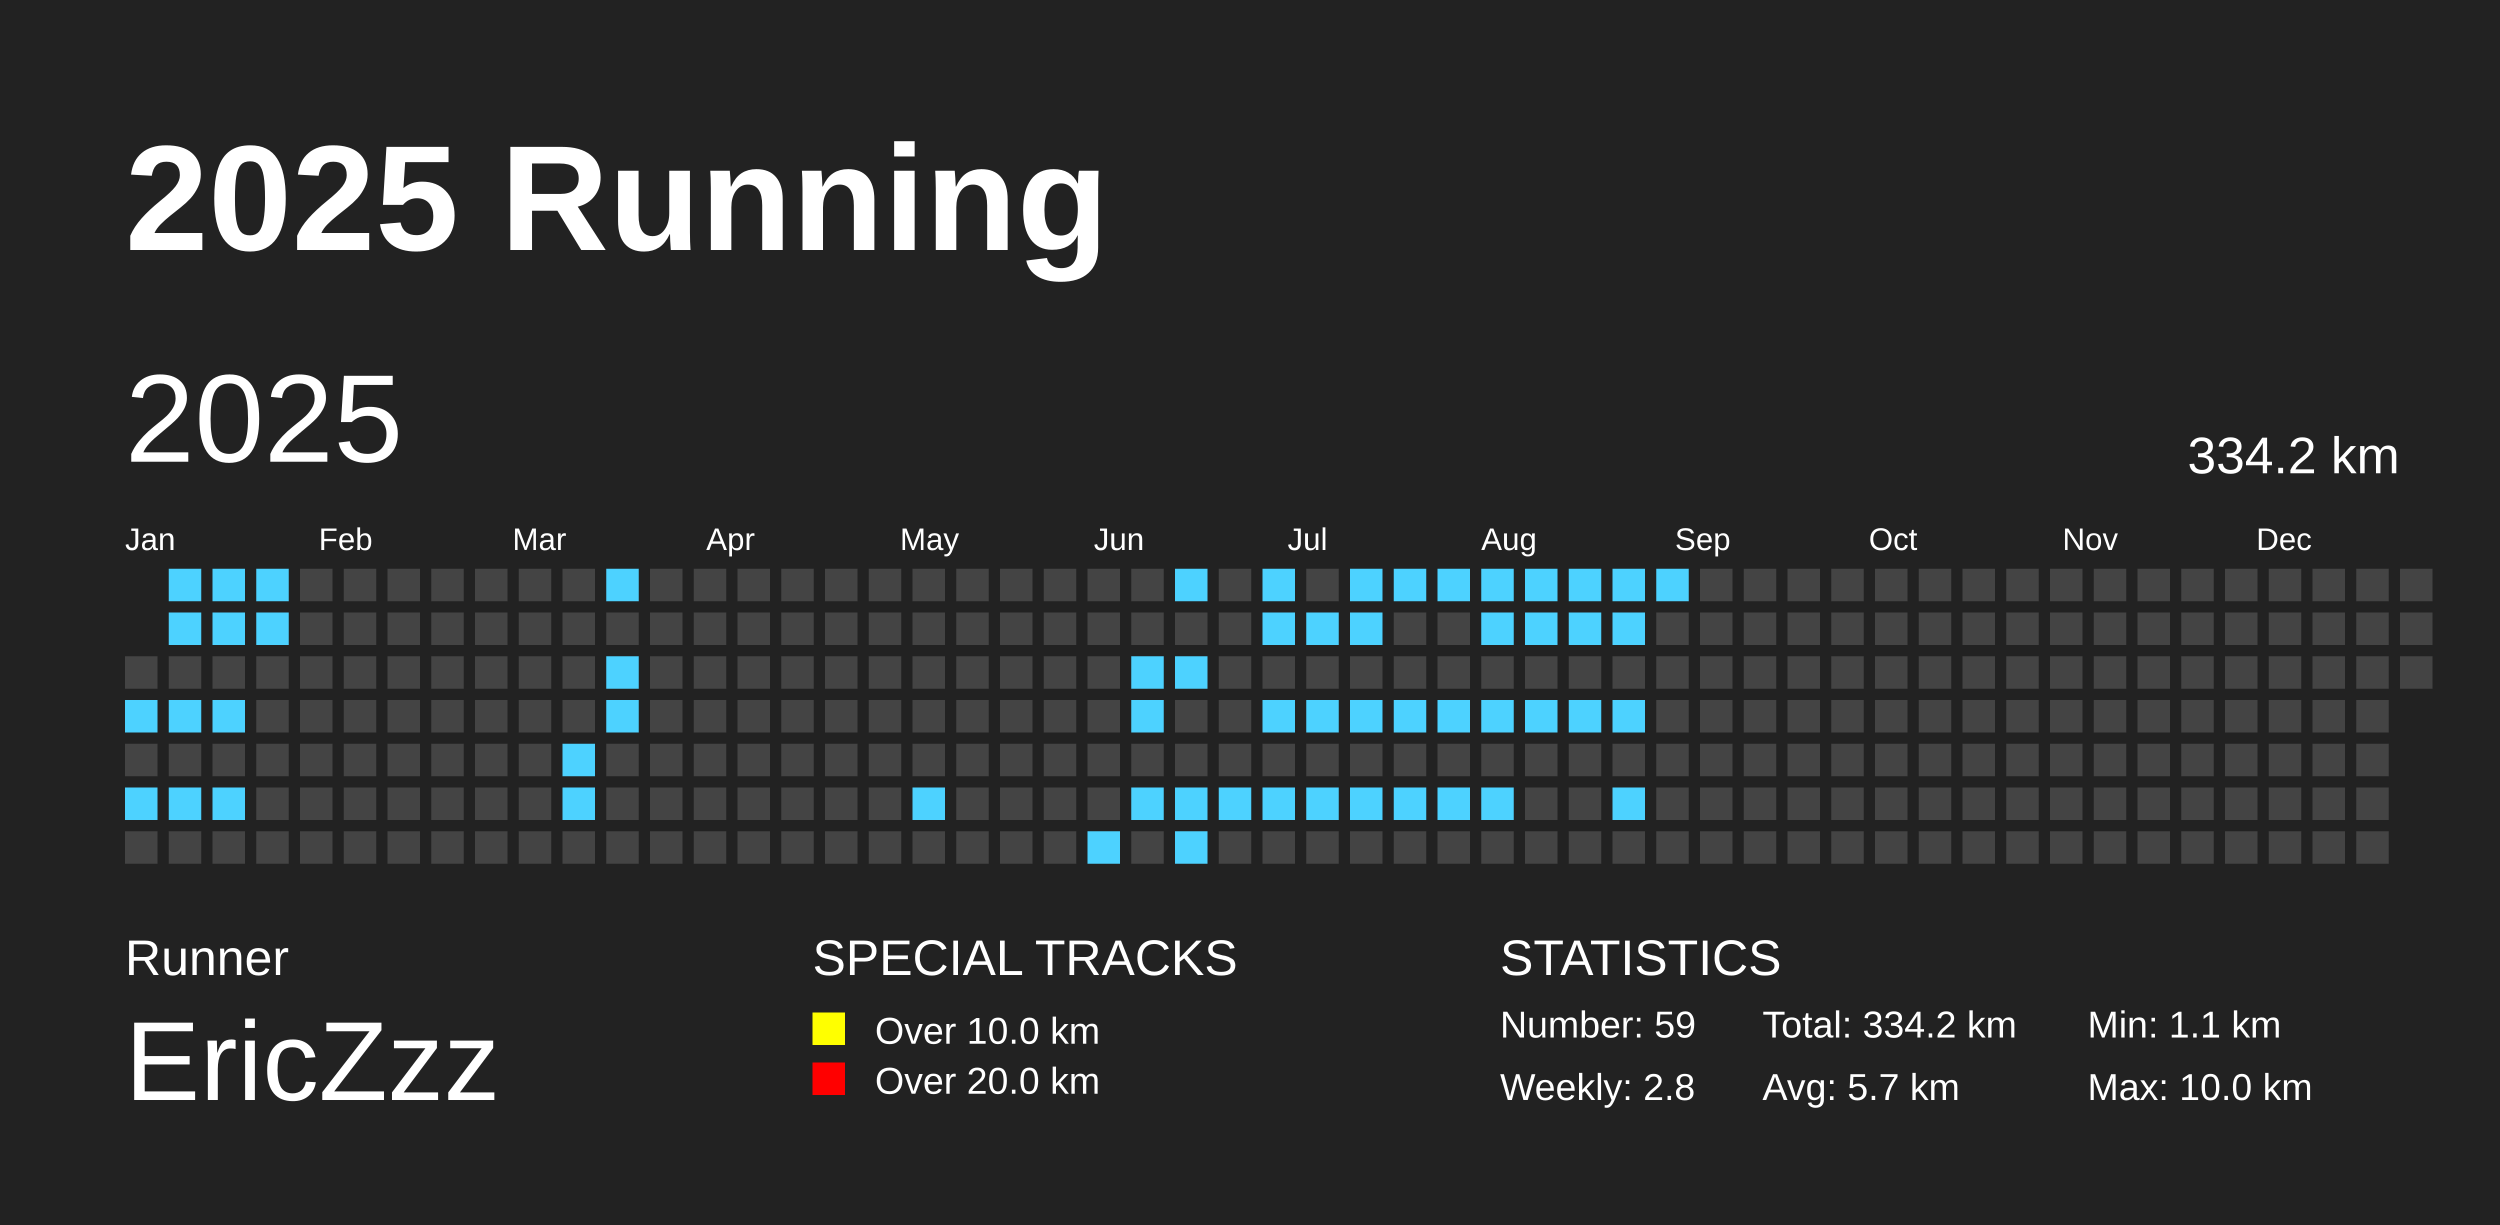
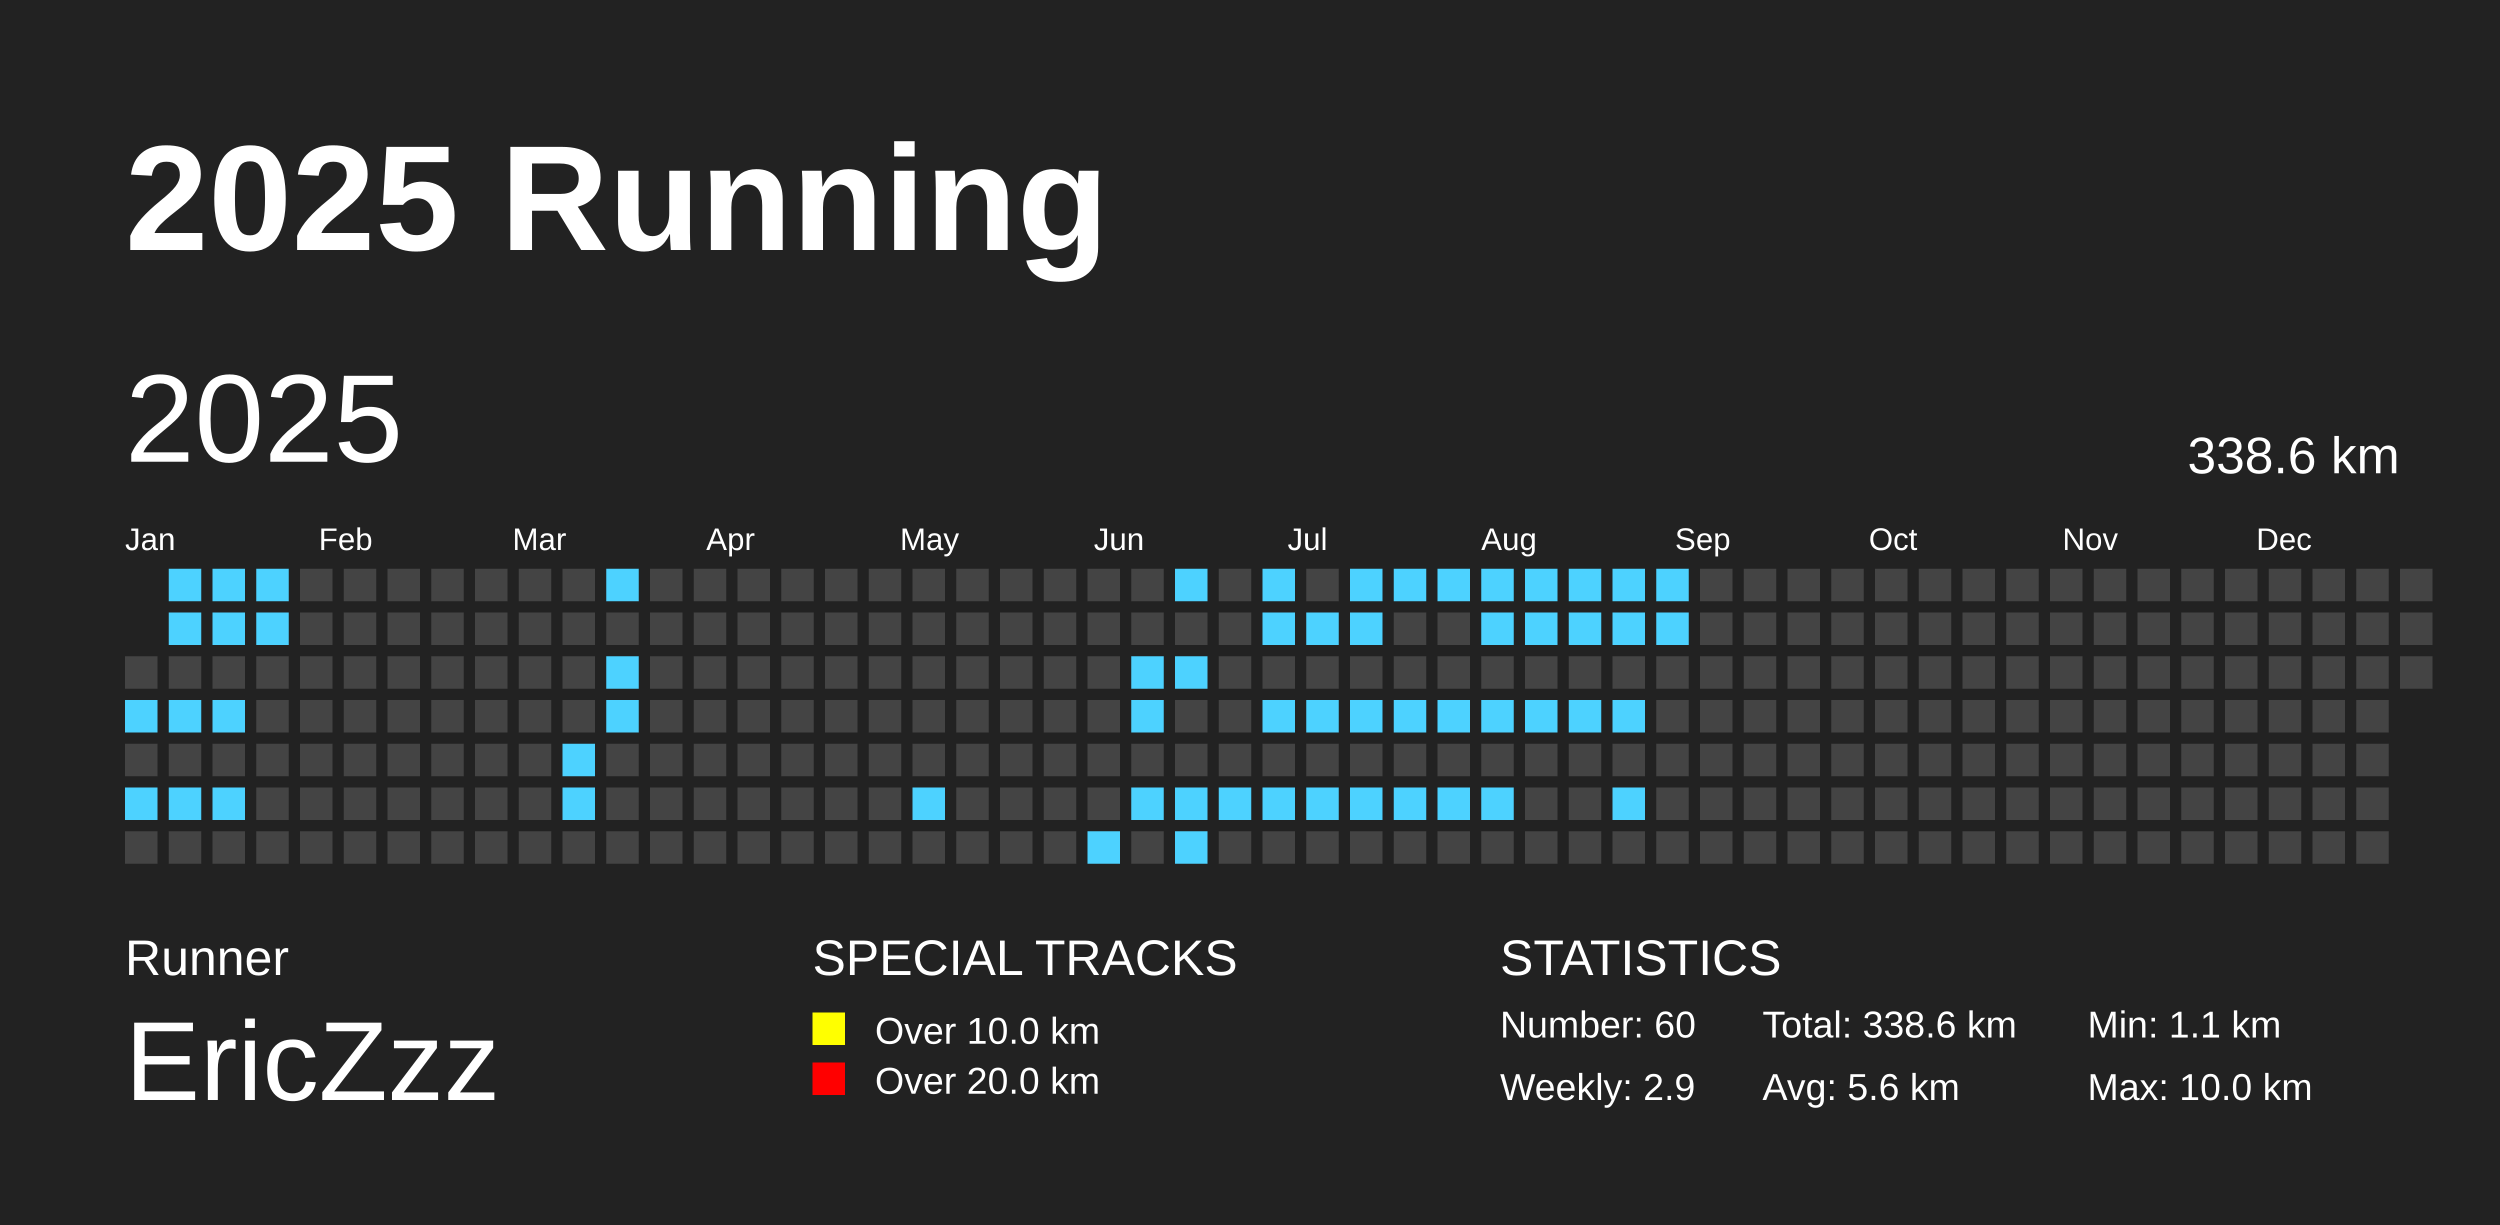
<svg xmlns="http://www.w3.org/2000/svg" baseProfile="full" height="98mm" version="1.1" viewBox="0,0,200,98" width="200mm">
  <defs />
  <rect fill="#222222" height="98" width="200" x="0" y="0" />
  <text fill="#FFFFFF" style="font-size:12px; font-family:Arial; font-weight:bold;" x="10" y="20">2025 Running</text>
  <text fill="#FFFFFF" style="font-size:4px; font-family:Arial" x="10" y="78">Runner</text>
  <text fill="#FFFFFF" style="font-size:9px; font-family:Arial" x="10" y="88">EricZzz</text>
  <text fill="#FFFFFF" style="font-size:4px; font-family:Arial" x="65" y="78">SPECIAL TRACKS</text>
  <rect fill="yellow" height="2.6" width="2.6" x="65" y="81" />
  <text fill="#FFFFFF" style="font-size:3px; font-family:Arial" x="70" y="83.5">Over 10.0 km</text>
  <rect fill="red" height="2.6" width="2.6" x="65" y="85" />
  <text fill="#FFFFFF" style="font-size:3px; font-family:Arial" x="70" y="87.5">Over 20.0 km</text>
  <text fill="#FFFFFF" style="font-size:4px; font-family:Arial" x="120" y="78">STATISTICS</text>
-   <text fill="#FFFFFF" style="font-size:3px; font-family:Arial" x="120" y="83">Number: 59</text>
-   <text fill="#FFFFFF" style="font-size:3px; font-family:Arial" x="120" y="88">Weekly: 2.8</text>
-   <text fill="#FFFFFF" style="font-size:3px; font-family:Arial" x="141" y="83">Total: 334.2 km</text>
-   <text fill="#FFFFFF" style="font-size:3px; font-family:Arial" x="141" y="88">Avg: 5.7 km</text>
+   <text fill="#FFFFFF" style="font-size:3px; font-family:Arial" x="120" y="83">Number: 60</text>
+   <text fill="#FFFFFF" style="font-size:3px; font-family:Arial" x="120" y="88">Weekly: 2.9</text>
+   <text fill="#FFFFFF" style="font-size:3px; font-family:Arial" x="141" y="83">Total: 338.6 km</text>
+   <text fill="#FFFFFF" style="font-size:3px; font-family:Arial" x="141" y="88">Avg: 5.6 km</text>
  <text fill="#FFFFFF" style="font-size:3px; font-family:Arial" x="167" y="83">Min: 1.1 km</text>
  <text fill="#FFFFFF" style="font-size:3px; font-family:Arial" x="167" y="88">Max: 10.0 km</text>
  <text dominant-baseline="hanging" fill="#FFFFFF" style="font-size:10.0px; font-family:Arial;" x="10" y="30">2025</text>
-   <text dominant-baseline="hanging" fill="#FFFFFF" style="font-size:4.125px; font-family:Arial;" x="175" y="35">334.2 km</text>
+   <text dominant-baseline="hanging" fill="#FFFFFF" style="font-size:4.125px; font-family:Arial;" x="175" y="35">338.6 km</text>
  <text fill="#FFFFFF" style="font-size:2.5px; font-family:Arial" x="10.0" y="44">Jan</text>
  <text fill="#FFFFFF" style="font-size:2.5px; font-family:Arial" x="25.5" y="44">Feb</text>
  <text fill="#FFFFFF" style="font-size:2.5px; font-family:Arial" x="41.0" y="44">Mar</text>
  <text fill="#FFFFFF" style="font-size:2.5px; font-family:Arial" x="56.5" y="44">Apr</text>
  <text fill="#FFFFFF" style="font-size:2.5px; font-family:Arial" x="72.0" y="44">May</text>
  <text fill="#FFFFFF" style="font-size:2.5px; font-family:Arial" x="87.5" y="44">Jun</text>
  <text fill="#FFFFFF" style="font-size:2.5px; font-family:Arial" x="103.0" y="44">Jul</text>
  <text fill="#FFFFFF" style="font-size:2.5px; font-family:Arial" x="118.5" y="44">Aug</text>
  <text fill="#FFFFFF" style="font-size:2.5px; font-family:Arial" x="134.0" y="44">Sep</text>
  <text fill="#FFFFFF" style="font-size:2.5px; font-family:Arial" x="149.5" y="44">Oct</text>
  <text fill="#FFFFFF" style="font-size:2.5px; font-family:Arial" x="165.0" y="44">Nov</text>
  <text fill="#FFFFFF" style="font-size:2.5px; font-family:Arial" x="180.5" y="44">Dec</text>
  <rect fill="#444444" height="2.6" width="2.6" x="10.0" y="52.5" />
  <rect fill="#4DD2FF" height="2.6" width="2.6" x="10.0" y="56.0" />
  <rect fill="#444444" height="2.6" width="2.6" x="10.0" y="59.5" />
  <rect fill="#4DD2FF" height="2.6" width="2.6" x="10.0" y="63.0" />
  <rect fill="#444444" height="2.6" width="2.6" x="10.0" y="66.5" />
  <rect fill="#4DD2FF" height="2.6" width="2.6" x="13.5" y="45.5" />
  <rect fill="#4DD2FF" height="2.6" width="2.6" x="13.5" y="49.0" />
  <rect fill="#444444" height="2.6" width="2.6" x="13.5" y="52.5" />
  <rect fill="#4DD2FF" height="2.6" width="2.6" x="13.5" y="56.0" />
  <rect fill="#444444" height="2.6" width="2.6" x="13.5" y="59.5" />
  <rect fill="#4DD2FF" height="2.6" width="2.6" x="13.5" y="63.0" />
  <rect fill="#444444" height="2.6" width="2.6" x="13.5" y="66.5" />
  <rect fill="#4DD2FF" height="2.6" width="2.6" x="17.0" y="45.5" />
  <rect fill="#4DD2FF" height="2.6" width="2.6" x="17.0" y="49.0" />
  <rect fill="#444444" height="2.6" width="2.6" x="17.0" y="52.5" />
  <rect fill="#4DD2FF" height="2.6" width="2.6" x="17.0" y="56.0" />
  <rect fill="#444444" height="2.6" width="2.6" x="17.0" y="59.5" />
  <rect fill="#4DD2FF" height="2.6" width="2.6" x="17.0" y="63.0" />
  <rect fill="#444444" height="2.6" width="2.6" x="17.0" y="66.5" />
  <rect fill="#4DD2FF" height="2.6" width="2.6" x="20.5" y="45.5" />
  <rect fill="#4DD2FF" height="2.6" width="2.6" x="20.5" y="49.0" />
  <rect fill="#444444" height="2.6" width="2.6" x="20.5" y="52.5" />
  <rect fill="#444444" height="2.6" width="2.6" x="20.5" y="56.0" />
  <rect fill="#444444" height="2.6" width="2.6" x="20.5" y="59.5" />
  <rect fill="#444444" height="2.6" width="2.6" x="20.5" y="63.0" />
  <rect fill="#444444" height="2.6" width="2.6" x="20.5" y="66.5" />
  <rect fill="#444444" height="2.6" width="2.6" x="24.0" y="45.5" />
  <rect fill="#444444" height="2.6" width="2.6" x="24.0" y="49.0" />
  <rect fill="#444444" height="2.6" width="2.6" x="24.0" y="52.5" />
  <rect fill="#444444" height="2.6" width="2.6" x="24.0" y="56.0" />
  <rect fill="#444444" height="2.6" width="2.6" x="24.0" y="59.5" />
  <rect fill="#444444" height="2.6" width="2.6" x="24.0" y="63.0" />
  <rect fill="#444444" height="2.6" width="2.6" x="24.0" y="66.5" />
  <rect fill="#444444" height="2.6" width="2.6" x="27.5" y="45.5" />
  <rect fill="#444444" height="2.6" width="2.6" x="27.5" y="49.0" />
  <rect fill="#444444" height="2.6" width="2.6" x="27.5" y="52.5" />
  <rect fill="#444444" height="2.6" width="2.6" x="27.5" y="56.0" />
  <rect fill="#444444" height="2.6" width="2.6" x="27.5" y="59.5" />
  <rect fill="#444444" height="2.6" width="2.6" x="27.5" y="63.0" />
  <rect fill="#444444" height="2.6" width="2.6" x="27.5" y="66.5" />
  <rect fill="#444444" height="2.6" width="2.6" x="31.0" y="45.5" />
  <rect fill="#444444" height="2.6" width="2.6" x="31.0" y="49.0" />
  <rect fill="#444444" height="2.6" width="2.6" x="31.0" y="52.5" />
  <rect fill="#444444" height="2.6" width="2.6" x="31.0" y="56.0" />
  <rect fill="#444444" height="2.6" width="2.6" x="31.0" y="59.5" />
  <rect fill="#444444" height="2.6" width="2.6" x="31.0" y="63.0" />
  <rect fill="#444444" height="2.6" width="2.6" x="31.0" y="66.5" />
  <rect fill="#444444" height="2.6" width="2.6" x="34.5" y="45.5" />
  <rect fill="#444444" height="2.6" width="2.6" x="34.5" y="49.0" />
  <rect fill="#444444" height="2.6" width="2.6" x="34.5" y="52.5" />
  <rect fill="#444444" height="2.6" width="2.6" x="34.5" y="56.0" />
  <rect fill="#444444" height="2.6" width="2.6" x="34.5" y="59.5" />
  <rect fill="#444444" height="2.6" width="2.6" x="34.5" y="63.0" />
  <rect fill="#444444" height="2.6" width="2.6" x="34.5" y="66.5" />
  <rect fill="#444444" height="2.6" width="2.6" x="38.0" y="45.5" />
  <rect fill="#444444" height="2.6" width="2.6" x="38.0" y="49.0" />
  <rect fill="#444444" height="2.6" width="2.6" x="38.0" y="52.5" />
  <rect fill="#444444" height="2.6" width="2.6" x="38.0" y="56.0" />
  <rect fill="#444444" height="2.6" width="2.6" x="38.0" y="59.5" />
  <rect fill="#444444" height="2.6" width="2.6" x="38.0" y="63.0" />
  <rect fill="#444444" height="2.6" width="2.6" x="38.0" y="66.5" />
  <rect fill="#444444" height="2.6" width="2.6" x="41.5" y="45.5" />
  <rect fill="#444444" height="2.6" width="2.6" x="41.5" y="49.0" />
  <rect fill="#444444" height="2.6" width="2.6" x="41.5" y="52.5" />
  <rect fill="#444444" height="2.6" width="2.6" x="41.5" y="56.0" />
  <rect fill="#444444" height="2.6" width="2.6" x="41.5" y="59.5" />
  <rect fill="#444444" height="2.6" width="2.6" x="41.5" y="63.0" />
  <rect fill="#444444" height="2.6" width="2.6" x="41.5" y="66.5" />
  <rect fill="#444444" height="2.6" width="2.6" x="45.0" y="45.5" />
  <rect fill="#444444" height="2.6" width="2.6" x="45.0" y="49.0" />
  <rect fill="#444444" height="2.6" width="2.6" x="45.0" y="52.5" />
  <rect fill="#444444" height="2.6" width="2.6" x="45.0" y="56.0" />
  <rect fill="#4DD2FF" height="2.6" width="2.6" x="45.0" y="59.5" />
  <rect fill="#4DD2FF" height="2.6" width="2.6" x="45.0" y="63.0" />
  <rect fill="#444444" height="2.6" width="2.6" x="45.0" y="66.5" />
  <rect fill="#4DD2FF" height="2.6" width="2.6" x="48.5" y="45.5" />
  <rect fill="#444444" height="2.6" width="2.6" x="48.5" y="49.0" />
  <rect fill="#4DD2FF" height="2.6" width="2.6" x="48.5" y="52.5" />
  <rect fill="#4DD2FF" height="2.6" width="2.6" x="48.5" y="56.0" />
  <rect fill="#444444" height="2.6" width="2.6" x="48.5" y="59.5" />
  <rect fill="#444444" height="2.6" width="2.6" x="48.5" y="63.0" />
  <rect fill="#444444" height="2.6" width="2.6" x="48.5" y="66.5" />
  <rect fill="#444444" height="2.6" width="2.6" x="52.0" y="45.5" />
  <rect fill="#444444" height="2.6" width="2.6" x="52.0" y="49.0" />
  <rect fill="#444444" height="2.6" width="2.6" x="52.0" y="52.5" />
  <rect fill="#444444" height="2.6" width="2.6" x="52.0" y="56.0" />
  <rect fill="#444444" height="2.6" width="2.6" x="52.0" y="59.5" />
  <rect fill="#444444" height="2.6" width="2.6" x="52.0" y="63.0" />
  <rect fill="#444444" height="2.6" width="2.6" x="52.0" y="66.5" />
  <rect fill="#444444" height="2.6" width="2.6" x="55.5" y="45.5" />
  <rect fill="#444444" height="2.6" width="2.6" x="55.5" y="49.0" />
  <rect fill="#444444" height="2.6" width="2.6" x="55.5" y="52.5" />
  <rect fill="#444444" height="2.6" width="2.6" x="55.5" y="56.0" />
  <rect fill="#444444" height="2.6" width="2.6" x="55.5" y="59.5" />
  <rect fill="#444444" height="2.6" width="2.6" x="55.5" y="63.0" />
  <rect fill="#444444" height="2.6" width="2.6" x="55.5" y="66.5" />
  <rect fill="#444444" height="2.6" width="2.6" x="59.0" y="45.5" />
  <rect fill="#444444" height="2.6" width="2.6" x="59.0" y="49.0" />
  <rect fill="#444444" height="2.6" width="2.6" x="59.0" y="52.5" />
  <rect fill="#444444" height="2.6" width="2.6" x="59.0" y="56.0" />
  <rect fill="#444444" height="2.6" width="2.6" x="59.0" y="59.5" />
  <rect fill="#444444" height="2.6" width="2.6" x="59.0" y="63.0" />
  <rect fill="#444444" height="2.6" width="2.6" x="59.0" y="66.5" />
  <rect fill="#444444" height="2.6" width="2.6" x="62.5" y="45.5" />
  <rect fill="#444444" height="2.6" width="2.6" x="62.5" y="49.0" />
  <rect fill="#444444" height="2.6" width="2.6" x="62.5" y="52.5" />
  <rect fill="#444444" height="2.6" width="2.6" x="62.5" y="56.0" />
  <rect fill="#444444" height="2.6" width="2.6" x="62.5" y="59.5" />
  <rect fill="#444444" height="2.6" width="2.6" x="62.5" y="63.0" />
  <rect fill="#444444" height="2.6" width="2.6" x="62.5" y="66.5" />
  <rect fill="#444444" height="2.6" width="2.6" x="66.0" y="45.5" />
  <rect fill="#444444" height="2.6" width="2.6" x="66.0" y="49.0" />
  <rect fill="#444444" height="2.6" width="2.6" x="66.0" y="52.5" />
  <rect fill="#444444" height="2.6" width="2.6" x="66.0" y="56.0" />
  <rect fill="#444444" height="2.6" width="2.6" x="66.0" y="59.5" />
  <rect fill="#444444" height="2.6" width="2.6" x="66.0" y="63.0" />
  <rect fill="#444444" height="2.6" width="2.6" x="66.0" y="66.5" />
  <rect fill="#444444" height="2.6" width="2.6" x="69.5" y="45.5" />
  <rect fill="#444444" height="2.6" width="2.6" x="69.5" y="49.0" />
  <rect fill="#444444" height="2.6" width="2.6" x="69.5" y="52.5" />
  <rect fill="#444444" height="2.6" width="2.6" x="69.5" y="56.0" />
  <rect fill="#444444" height="2.6" width="2.6" x="69.5" y="59.5" />
  <rect fill="#444444" height="2.6" width="2.6" x="69.5" y="63.0" />
  <rect fill="#444444" height="2.6" width="2.6" x="69.5" y="66.5" />
  <rect fill="#444444" height="2.6" width="2.6" x="73.0" y="45.5" />
  <rect fill="#444444" height="2.6" width="2.6" x="73.0" y="49.0" />
  <rect fill="#444444" height="2.6" width="2.6" x="73.0" y="52.5" />
  <rect fill="#444444" height="2.6" width="2.6" x="73.0" y="56.0" />
  <rect fill="#444444" height="2.6" width="2.6" x="73.0" y="59.5" />
  <rect fill="#4DD2FF" height="2.6" width="2.6" x="73.0" y="63.0" />
  <rect fill="#444444" height="2.6" width="2.6" x="73.0" y="66.5" />
  <rect fill="#444444" height="2.6" width="2.6" x="76.5" y="45.5" />
  <rect fill="#444444" height="2.6" width="2.6" x="76.5" y="49.0" />
  <rect fill="#444444" height="2.6" width="2.6" x="76.5" y="52.5" />
  <rect fill="#444444" height="2.6" width="2.6" x="76.5" y="56.0" />
  <rect fill="#444444" height="2.6" width="2.6" x="76.5" y="59.5" />
  <rect fill="#444444" height="2.6" width="2.6" x="76.5" y="63.0" />
  <rect fill="#444444" height="2.6" width="2.6" x="76.5" y="66.5" />
  <rect fill="#444444" height="2.6" width="2.6" x="80.0" y="45.5" />
  <rect fill="#444444" height="2.6" width="2.6" x="80.0" y="49.0" />
  <rect fill="#444444" height="2.6" width="2.6" x="80.0" y="52.5" />
  <rect fill="#444444" height="2.6" width="2.6" x="80.0" y="56.0" />
  <rect fill="#444444" height="2.6" width="2.6" x="80.0" y="59.5" />
  <rect fill="#444444" height="2.6" width="2.6" x="80.0" y="63.0" />
  <rect fill="#444444" height="2.6" width="2.6" x="80.0" y="66.5" />
  <rect fill="#444444" height="2.6" width="2.6" x="83.5" y="45.5" />
  <rect fill="#444444" height="2.6" width="2.6" x="83.5" y="49.0" />
  <rect fill="#444444" height="2.6" width="2.6" x="83.5" y="52.5" />
  <rect fill="#444444" height="2.6" width="2.6" x="83.5" y="56.0" />
  <rect fill="#444444" height="2.6" width="2.6" x="83.5" y="59.5" />
  <rect fill="#444444" height="2.6" width="2.6" x="83.5" y="63.0" />
  <rect fill="#444444" height="2.6" width="2.6" x="83.5" y="66.5" />
  <rect fill="#444444" height="2.6" width="2.6" x="87.0" y="45.5" />
  <rect fill="#444444" height="2.6" width="2.6" x="87.0" y="49.0" />
  <rect fill="#444444" height="2.6" width="2.6" x="87.0" y="52.5" />
  <rect fill="#444444" height="2.6" width="2.6" x="87.0" y="56.0" />
  <rect fill="#444444" height="2.6" width="2.6" x="87.0" y="59.5" />
  <rect fill="#444444" height="2.6" width="2.6" x="87.0" y="63.0" />
  <rect fill="#4DD2FF" height="2.6" width="2.6" x="87.0" y="66.5" />
  <rect fill="#444444" height="2.6" width="2.6" x="90.5" y="45.5" />
  <rect fill="#444444" height="2.6" width="2.6" x="90.5" y="49.0" />
  <rect fill="#4DD2FF" height="2.6" width="2.6" x="90.5" y="52.5" />
  <rect fill="#4DD2FF" height="2.6" width="2.6" x="90.5" y="56.0" />
  <rect fill="#444444" height="2.6" width="2.6" x="90.5" y="59.5" />
  <rect fill="#4DD2FF" height="2.6" width="2.6" x="90.5" y="63.0" />
  <rect fill="#444444" height="2.6" width="2.6" x="90.5" y="66.5" />
  <rect fill="#4DD2FF" height="2.6" width="2.6" x="94.0" y="45.5" />
  <rect fill="#444444" height="2.6" width="2.6" x="94.0" y="49.0" />
  <rect fill="#4DD2FF" height="2.6" width="2.6" x="94.0" y="52.5" />
  <rect fill="#444444" height="2.6" width="2.6" x="94.0" y="56.0" />
  <rect fill="#444444" height="2.6" width="2.6" x="94.0" y="59.5" />
  <rect fill="#4DD2FF" height="2.6" width="2.6" x="94.0" y="63.0" />
  <rect fill="#4DD2FF" height="2.6" width="2.6" x="94.0" y="66.5" />
  <rect fill="#444444" height="2.6" width="2.6" x="97.5" y="45.5" />
  <rect fill="#444444" height="2.6" width="2.6" x="97.5" y="49.0" />
  <rect fill="#444444" height="2.6" width="2.6" x="97.5" y="52.5" />
  <rect fill="#444444" height="2.6" width="2.6" x="97.5" y="56.0" />
  <rect fill="#444444" height="2.6" width="2.6" x="97.5" y="59.5" />
  <rect fill="#4DD2FF" height="2.6" width="2.6" x="97.5" y="63.0" />
  <rect fill="#444444" height="2.6" width="2.6" x="97.5" y="66.5" />
  <rect fill="#4DD2FF" height="2.6" width="2.6" x="101.0" y="45.5" />
  <rect fill="#4DD2FF" height="2.6" width="2.6" x="101.0" y="49.0" />
  <rect fill="#444444" height="2.6" width="2.6" x="101.0" y="52.5" />
  <rect fill="#4DD2FF" height="2.6" width="2.6" x="101.0" y="56.0" />
  <rect fill="#444444" height="2.6" width="2.6" x="101.0" y="59.5" />
  <rect fill="#4DD2FF" height="2.6" width="2.6" x="101.0" y="63.0" />
  <rect fill="#444444" height="2.6" width="2.6" x="101.0" y="66.5" />
  <rect fill="#444444" height="2.6" width="2.6" x="104.5" y="45.5" />
  <rect fill="#4DD2FF" height="2.6" width="2.6" x="104.5" y="49.0" />
  <rect fill="#444444" height="2.6" width="2.6" x="104.5" y="52.5" />
  <rect fill="#4DD2FF" height="2.6" width="2.6" x="104.5" y="56.0" />
  <rect fill="#444444" height="2.6" width="2.6" x="104.5" y="59.5" />
  <rect fill="#4DD2FF" height="2.6" width="2.6" x="104.5" y="63.0" />
  <rect fill="#444444" height="2.6" width="2.6" x="104.5" y="66.5" />
  <rect fill="#4DD2FF" height="2.6" width="2.6" x="108.0" y="45.5" />
  <rect fill="#4DD2FF" height="2.6" width="2.6" x="108.0" y="49.0" />
  <rect fill="#444444" height="2.6" width="2.6" x="108.0" y="52.5" />
  <rect fill="#4DD2FF" height="2.6" width="2.6" x="108.0" y="56.0" />
  <rect fill="#444444" height="2.6" width="2.6" x="108.0" y="59.5" />
  <rect fill="#4DD2FF" height="2.6" width="2.6" x="108.0" y="63.0" />
  <rect fill="#444444" height="2.6" width="2.6" x="108.0" y="66.5" />
  <rect fill="#4DD2FF" height="2.6" width="2.6" x="111.5" y="45.5" />
  <rect fill="#444444" height="2.6" width="2.6" x="111.5" y="49.0" />
  <rect fill="#444444" height="2.6" width="2.6" x="111.5" y="52.5" />
  <rect fill="#4DD2FF" height="2.6" width="2.6" x="111.5" y="56.0" />
  <rect fill="#444444" height="2.6" width="2.6" x="111.5" y="59.5" />
  <rect fill="#4DD2FF" height="2.6" width="2.6" x="111.5" y="63.0" />
  <rect fill="#444444" height="2.6" width="2.6" x="111.5" y="66.5" />
  <rect fill="#4DD2FF" height="2.6" width="2.6" x="115.0" y="45.5" />
  <rect fill="#444444" height="2.6" width="2.6" x="115.0" y="49.0" />
  <rect fill="#444444" height="2.6" width="2.6" x="115.0" y="52.5" />
  <rect fill="#4DD2FF" height="2.6" width="2.6" x="115.0" y="56.0" />
  <rect fill="#444444" height="2.6" width="2.6" x="115.0" y="59.5" />
  <rect fill="#4DD2FF" height="2.6" width="2.6" x="115.0" y="63.0" />
  <rect fill="#444444" height="2.6" width="2.6" x="115.0" y="66.5" />
  <rect fill="#4DD2FF" height="2.6" width="2.6" x="118.5" y="45.5" />
  <rect fill="#4DD2FF" height="2.6" width="2.6" x="118.5" y="49.0" />
  <rect fill="#444444" height="2.6" width="2.6" x="118.5" y="52.5" />
  <rect fill="#4DD2FF" height="2.6" width="2.6" x="118.5" y="56.0" />
  <rect fill="#444444" height="2.6" width="2.6" x="118.5" y="59.5" />
  <rect fill="#4DD2FF" height="2.6" width="2.6" x="118.5" y="63.0" />
  <rect fill="#444444" height="2.6" width="2.6" x="118.5" y="66.5" />
  <rect fill="#4DD2FF" height="2.6" width="2.6" x="122.0" y="45.5" />
  <rect fill="#4DD2FF" height="2.6" width="2.6" x="122.0" y="49.0" />
  <rect fill="#444444" height="2.6" width="2.6" x="122.0" y="52.5" />
  <rect fill="#4DD2FF" height="2.6" width="2.6" x="122.0" y="56.0" />
  <rect fill="#444444" height="2.6" width="2.6" x="122.0" y="59.5" />
  <rect fill="#444444" height="2.6" width="2.6" x="122.0" y="63.0" />
  <rect fill="#444444" height="2.6" width="2.6" x="122.0" y="66.5" />
  <rect fill="#4DD2FF" height="2.6" width="2.6" x="125.5" y="45.5" />
  <rect fill="#4DD2FF" height="2.6" width="2.6" x="125.5" y="49.0" />
  <rect fill="#444444" height="2.6" width="2.6" x="125.5" y="52.5" />
  <rect fill="#4DD2FF" height="2.6" width="2.6" x="125.5" y="56.0" />
  <rect fill="#444444" height="2.6" width="2.6" x="125.5" y="59.5" />
  <rect fill="#444444" height="2.6" width="2.6" x="125.5" y="63.0" />
  <rect fill="#444444" height="2.6" width="2.6" x="125.5" y="66.5" />
  <rect fill="#4DD2FF" height="2.6" width="2.6" x="129.0" y="45.5" />
  <rect fill="#4DD2FF" height="2.6" width="2.6" x="129.0" y="49.0" />
  <rect fill="#444444" height="2.6" width="2.6" x="129.0" y="52.5" />
  <rect fill="#4DD2FF" height="2.6" width="2.6" x="129.0" y="56.0" />
  <rect fill="#444444" height="2.6" width="2.6" x="129.0" y="59.5" />
  <rect fill="#4DD2FF" height="2.6" width="2.6" x="129.0" y="63.0" />
  <rect fill="#444444" height="2.6" width="2.6" x="129.0" y="66.5" />
  <rect fill="#4DD2FF" height="2.6" width="2.6" x="132.5" y="45.5" />
-   <rect fill="#444444" height="2.6" width="2.6" x="132.5" y="49.0" />
+   <rect fill="#4DD2FF" height="2.6" width="2.6" x="132.5" y="49.0" />
  <rect fill="#444444" height="2.6" width="2.6" x="132.5" y="52.5" />
  <rect fill="#444444" height="2.6" width="2.6" x="132.5" y="56.0" />
  <rect fill="#444444" height="2.6" width="2.6" x="132.5" y="59.5" />
  <rect fill="#444444" height="2.6" width="2.6" x="132.5" y="63.0" />
  <rect fill="#444444" height="2.6" width="2.6" x="132.5" y="66.5" />
  <rect fill="#444444" height="2.6" width="2.6" x="136.0" y="45.5" />
  <rect fill="#444444" height="2.6" width="2.6" x="136.0" y="49.0" />
  <rect fill="#444444" height="2.6" width="2.6" x="136.0" y="52.5" />
  <rect fill="#444444" height="2.6" width="2.6" x="136.0" y="56.0" />
  <rect fill="#444444" height="2.6" width="2.6" x="136.0" y="59.5" />
  <rect fill="#444444" height="2.6" width="2.6" x="136.0" y="63.0" />
  <rect fill="#444444" height="2.6" width="2.6" x="136.0" y="66.5" />
  <rect fill="#444444" height="2.6" width="2.6" x="139.5" y="45.5" />
  <rect fill="#444444" height="2.6" width="2.6" x="139.5" y="49.0" />
  <rect fill="#444444" height="2.6" width="2.6" x="139.5" y="52.5" />
  <rect fill="#444444" height="2.6" width="2.6" x="139.5" y="56.0" />
  <rect fill="#444444" height="2.6" width="2.6" x="139.5" y="59.5" />
  <rect fill="#444444" height="2.6" width="2.6" x="139.5" y="63.0" />
  <rect fill="#444444" height="2.6" width="2.6" x="139.5" y="66.5" />
  <rect fill="#444444" height="2.6" width="2.6" x="143.0" y="45.5" />
  <rect fill="#444444" height="2.6" width="2.6" x="143.0" y="49.0" />
  <rect fill="#444444" height="2.6" width="2.6" x="143.0" y="52.5" />
  <rect fill="#444444" height="2.6" width="2.6" x="143.0" y="56.0" />
  <rect fill="#444444" height="2.6" width="2.6" x="143.0" y="59.5" />
  <rect fill="#444444" height="2.6" width="2.6" x="143.0" y="63.0" />
  <rect fill="#444444" height="2.6" width="2.6" x="143.0" y="66.5" />
  <rect fill="#444444" height="2.6" width="2.6" x="146.5" y="45.5" />
  <rect fill="#444444" height="2.6" width="2.6" x="146.5" y="49.0" />
  <rect fill="#444444" height="2.6" width="2.6" x="146.5" y="52.5" />
  <rect fill="#444444" height="2.6" width="2.6" x="146.5" y="56.0" />
  <rect fill="#444444" height="2.6" width="2.6" x="146.5" y="59.5" />
  <rect fill="#444444" height="2.6" width="2.6" x="146.5" y="63.0" />
  <rect fill="#444444" height="2.6" width="2.6" x="146.5" y="66.5" />
  <rect fill="#444444" height="2.6" width="2.6" x="150.0" y="45.5" />
  <rect fill="#444444" height="2.6" width="2.6" x="150.0" y="49.0" />
  <rect fill="#444444" height="2.6" width="2.6" x="150.0" y="52.5" />
  <rect fill="#444444" height="2.6" width="2.6" x="150.0" y="56.0" />
  <rect fill="#444444" height="2.6" width="2.6" x="150.0" y="59.5" />
  <rect fill="#444444" height="2.6" width="2.6" x="150.0" y="63.0" />
  <rect fill="#444444" height="2.6" width="2.6" x="150.0" y="66.5" />
  <rect fill="#444444" height="2.6" width="2.6" x="153.5" y="45.5" />
  <rect fill="#444444" height="2.6" width="2.6" x="153.5" y="49.0" />
  <rect fill="#444444" height="2.6" width="2.6" x="153.5" y="52.5" />
  <rect fill="#444444" height="2.6" width="2.6" x="153.5" y="56.0" />
  <rect fill="#444444" height="2.6" width="2.6" x="153.5" y="59.5" />
  <rect fill="#444444" height="2.6" width="2.6" x="153.5" y="63.0" />
  <rect fill="#444444" height="2.6" width="2.6" x="153.5" y="66.5" />
  <rect fill="#444444" height="2.6" width="2.6" x="157.0" y="45.5" />
  <rect fill="#444444" height="2.6" width="2.6" x="157.0" y="49.0" />
  <rect fill="#444444" height="2.6" width="2.6" x="157.0" y="52.5" />
  <rect fill="#444444" height="2.6" width="2.6" x="157.0" y="56.0" />
  <rect fill="#444444" height="2.6" width="2.6" x="157.0" y="59.5" />
  <rect fill="#444444" height="2.6" width="2.6" x="157.0" y="63.0" />
  <rect fill="#444444" height="2.6" width="2.6" x="157.0" y="66.5" />
  <rect fill="#444444" height="2.6" width="2.6" x="160.5" y="45.5" />
  <rect fill="#444444" height="2.6" width="2.6" x="160.5" y="49.0" />
  <rect fill="#444444" height="2.6" width="2.6" x="160.5" y="52.5" />
  <rect fill="#444444" height="2.6" width="2.6" x="160.5" y="56.0" />
  <rect fill="#444444" height="2.6" width="2.6" x="160.5" y="59.5" />
  <rect fill="#444444" height="2.6" width="2.6" x="160.5" y="63.0" />
  <rect fill="#444444" height="2.6" width="2.6" x="160.5" y="66.5" />
  <rect fill="#444444" height="2.6" width="2.6" x="164.0" y="45.5" />
  <rect fill="#444444" height="2.6" width="2.6" x="164.0" y="49.0" />
  <rect fill="#444444" height="2.6" width="2.6" x="164.0" y="52.5" />
  <rect fill="#444444" height="2.6" width="2.6" x="164.0" y="56.0" />
  <rect fill="#444444" height="2.6" width="2.6" x="164.0" y="59.5" />
  <rect fill="#444444" height="2.6" width="2.6" x="164.0" y="63.0" />
  <rect fill="#444444" height="2.6" width="2.6" x="164.0" y="66.5" />
  <rect fill="#444444" height="2.6" width="2.6" x="167.5" y="45.5" />
  <rect fill="#444444" height="2.6" width="2.6" x="167.5" y="49.0" />
  <rect fill="#444444" height="2.6" width="2.6" x="167.5" y="52.5" />
  <rect fill="#444444" height="2.6" width="2.6" x="167.5" y="56.0" />
  <rect fill="#444444" height="2.6" width="2.6" x="167.5" y="59.5" />
  <rect fill="#444444" height="2.6" width="2.6" x="167.5" y="63.0" />
  <rect fill="#444444" height="2.6" width="2.6" x="167.5" y="66.5" />
  <rect fill="#444444" height="2.6" width="2.6" x="171.0" y="45.5" />
  <rect fill="#444444" height="2.6" width="2.6" x="171.0" y="49.0" />
  <rect fill="#444444" height="2.6" width="2.6" x="171.0" y="52.5" />
  <rect fill="#444444" height="2.6" width="2.6" x="171.0" y="56.0" />
  <rect fill="#444444" height="2.6" width="2.6" x="171.0" y="59.5" />
  <rect fill="#444444" height="2.6" width="2.6" x="171.0" y="63.0" />
  <rect fill="#444444" height="2.6" width="2.6" x="171.0" y="66.5" />
  <rect fill="#444444" height="2.6" width="2.6" x="174.5" y="45.5" />
  <rect fill="#444444" height="2.6" width="2.6" x="174.5" y="49.0" />
  <rect fill="#444444" height="2.6" width="2.6" x="174.5" y="52.5" />
  <rect fill="#444444" height="2.6" width="2.6" x="174.5" y="56.0" />
  <rect fill="#444444" height="2.6" width="2.6" x="174.5" y="59.5" />
  <rect fill="#444444" height="2.6" width="2.6" x="174.5" y="63.0" />
  <rect fill="#444444" height="2.6" width="2.6" x="174.5" y="66.5" />
  <rect fill="#444444" height="2.6" width="2.6" x="178.0" y="45.5" />
  <rect fill="#444444" height="2.6" width="2.6" x="178.0" y="49.0" />
  <rect fill="#444444" height="2.6" width="2.6" x="178.0" y="52.5" />
  <rect fill="#444444" height="2.6" width="2.6" x="178.0" y="56.0" />
  <rect fill="#444444" height="2.6" width="2.6" x="178.0" y="59.5" />
  <rect fill="#444444" height="2.6" width="2.6" x="178.0" y="63.0" />
  <rect fill="#444444" height="2.6" width="2.6" x="178.0" y="66.5" />
  <rect fill="#444444" height="2.6" width="2.6" x="181.5" y="45.5" />
  <rect fill="#444444" height="2.6" width="2.6" x="181.5" y="49.0" />
  <rect fill="#444444" height="2.6" width="2.6" x="181.5" y="52.5" />
  <rect fill="#444444" height="2.6" width="2.6" x="181.5" y="56.0" />
  <rect fill="#444444" height="2.6" width="2.6" x="181.5" y="59.5" />
  <rect fill="#444444" height="2.6" width="2.6" x="181.5" y="63.0" />
  <rect fill="#444444" height="2.6" width="2.6" x="181.5" y="66.5" />
  <rect fill="#444444" height="2.6" width="2.6" x="185.0" y="45.5" />
  <rect fill="#444444" height="2.6" width="2.6" x="185.0" y="49.0" />
  <rect fill="#444444" height="2.6" width="2.6" x="185.0" y="52.5" />
  <rect fill="#444444" height="2.6" width="2.6" x="185.0" y="56.0" />
  <rect fill="#444444" height="2.6" width="2.6" x="185.0" y="59.5" />
  <rect fill="#444444" height="2.6" width="2.6" x="185.0" y="63.0" />
  <rect fill="#444444" height="2.6" width="2.6" x="185.0" y="66.5" />
  <rect fill="#444444" height="2.6" width="2.6" x="188.5" y="45.5" />
  <rect fill="#444444" height="2.6" width="2.6" x="188.5" y="49.0" />
  <rect fill="#444444" height="2.6" width="2.6" x="188.5" y="52.5" />
  <rect fill="#444444" height="2.6" width="2.6" x="188.5" y="56.0" />
  <rect fill="#444444" height="2.6" width="2.6" x="188.5" y="59.5" />
  <rect fill="#444444" height="2.6" width="2.6" x="188.5" y="63.0" />
  <rect fill="#444444" height="2.6" width="2.6" x="188.5" y="66.5" />
  <rect fill="#444444" height="2.6" width="2.6" x="192.0" y="45.5" />
  <rect fill="#444444" height="2.6" width="2.6" x="192.0" y="49.0" />
  <rect fill="#444444" height="2.6" width="2.6" x="192.0" y="52.5" />
</svg>
